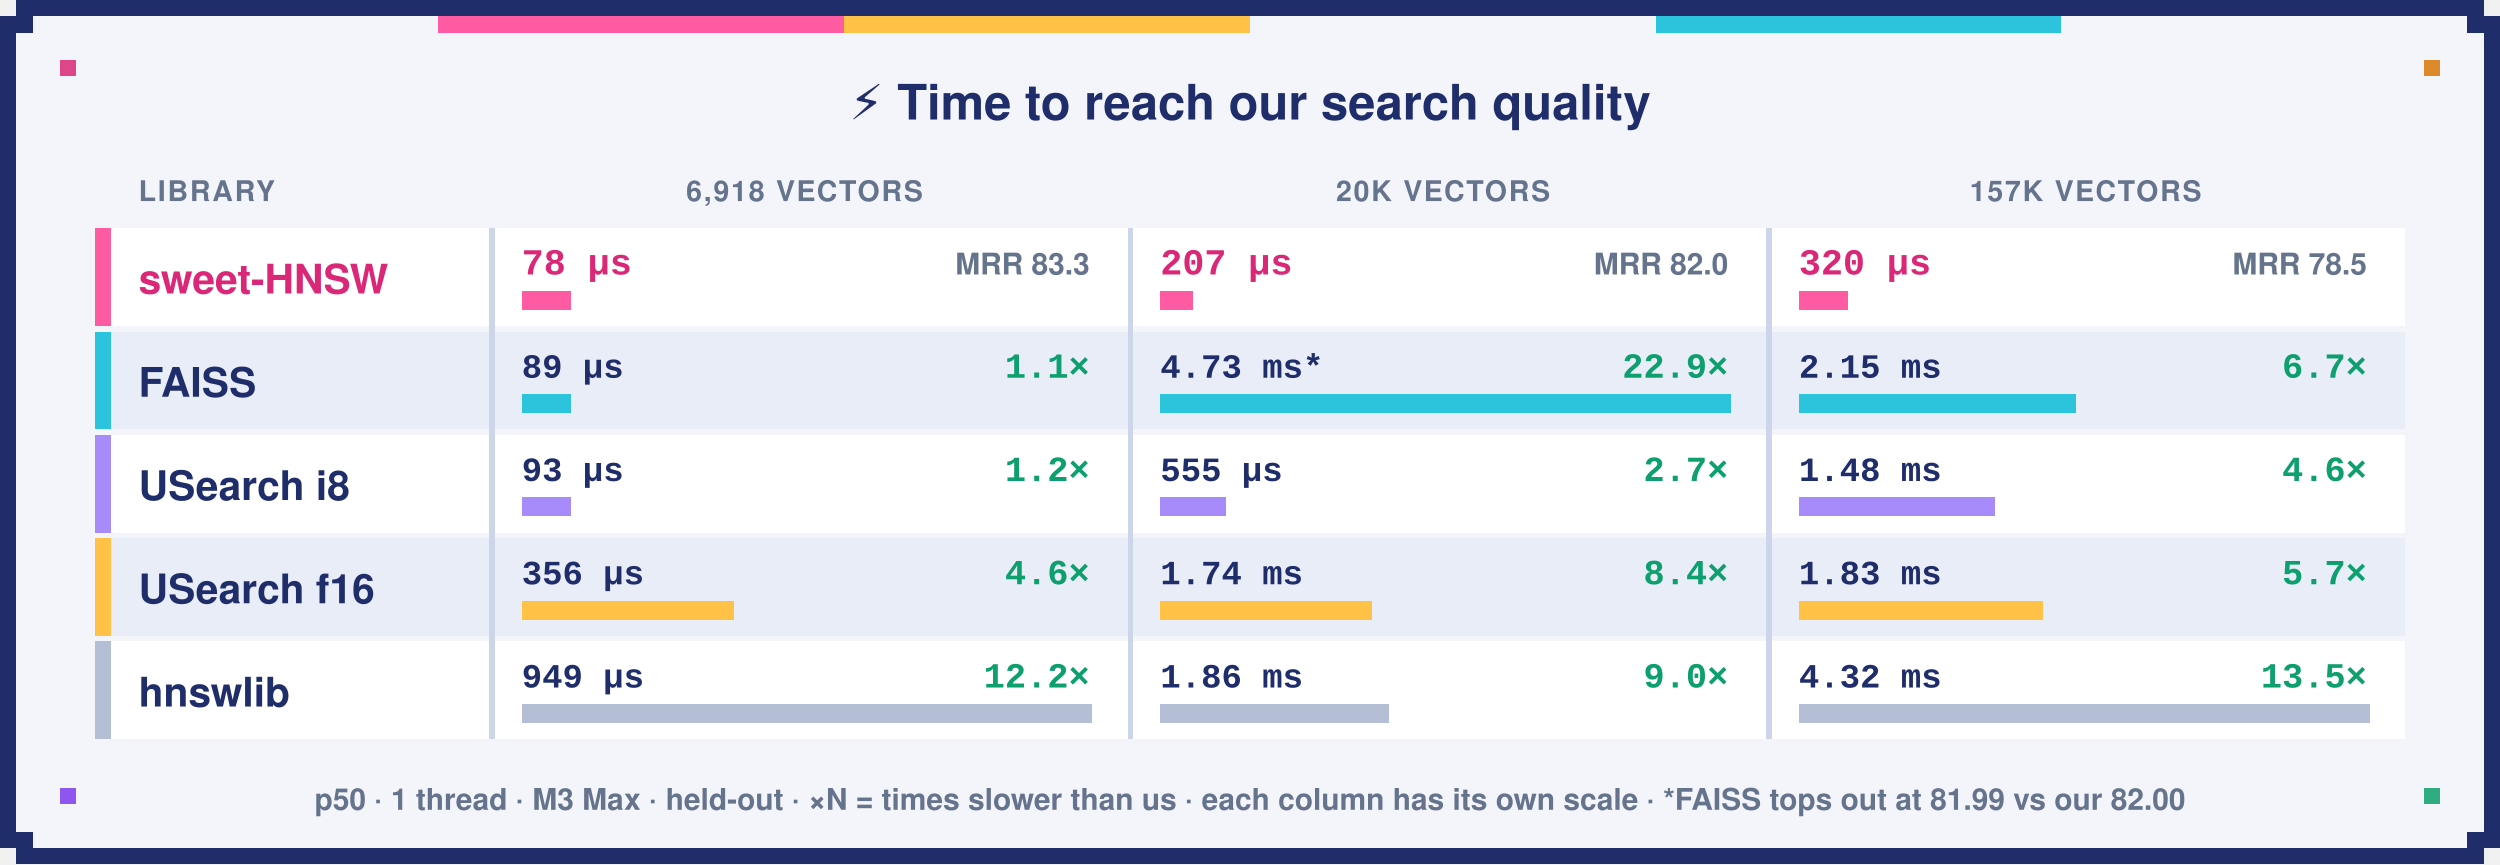
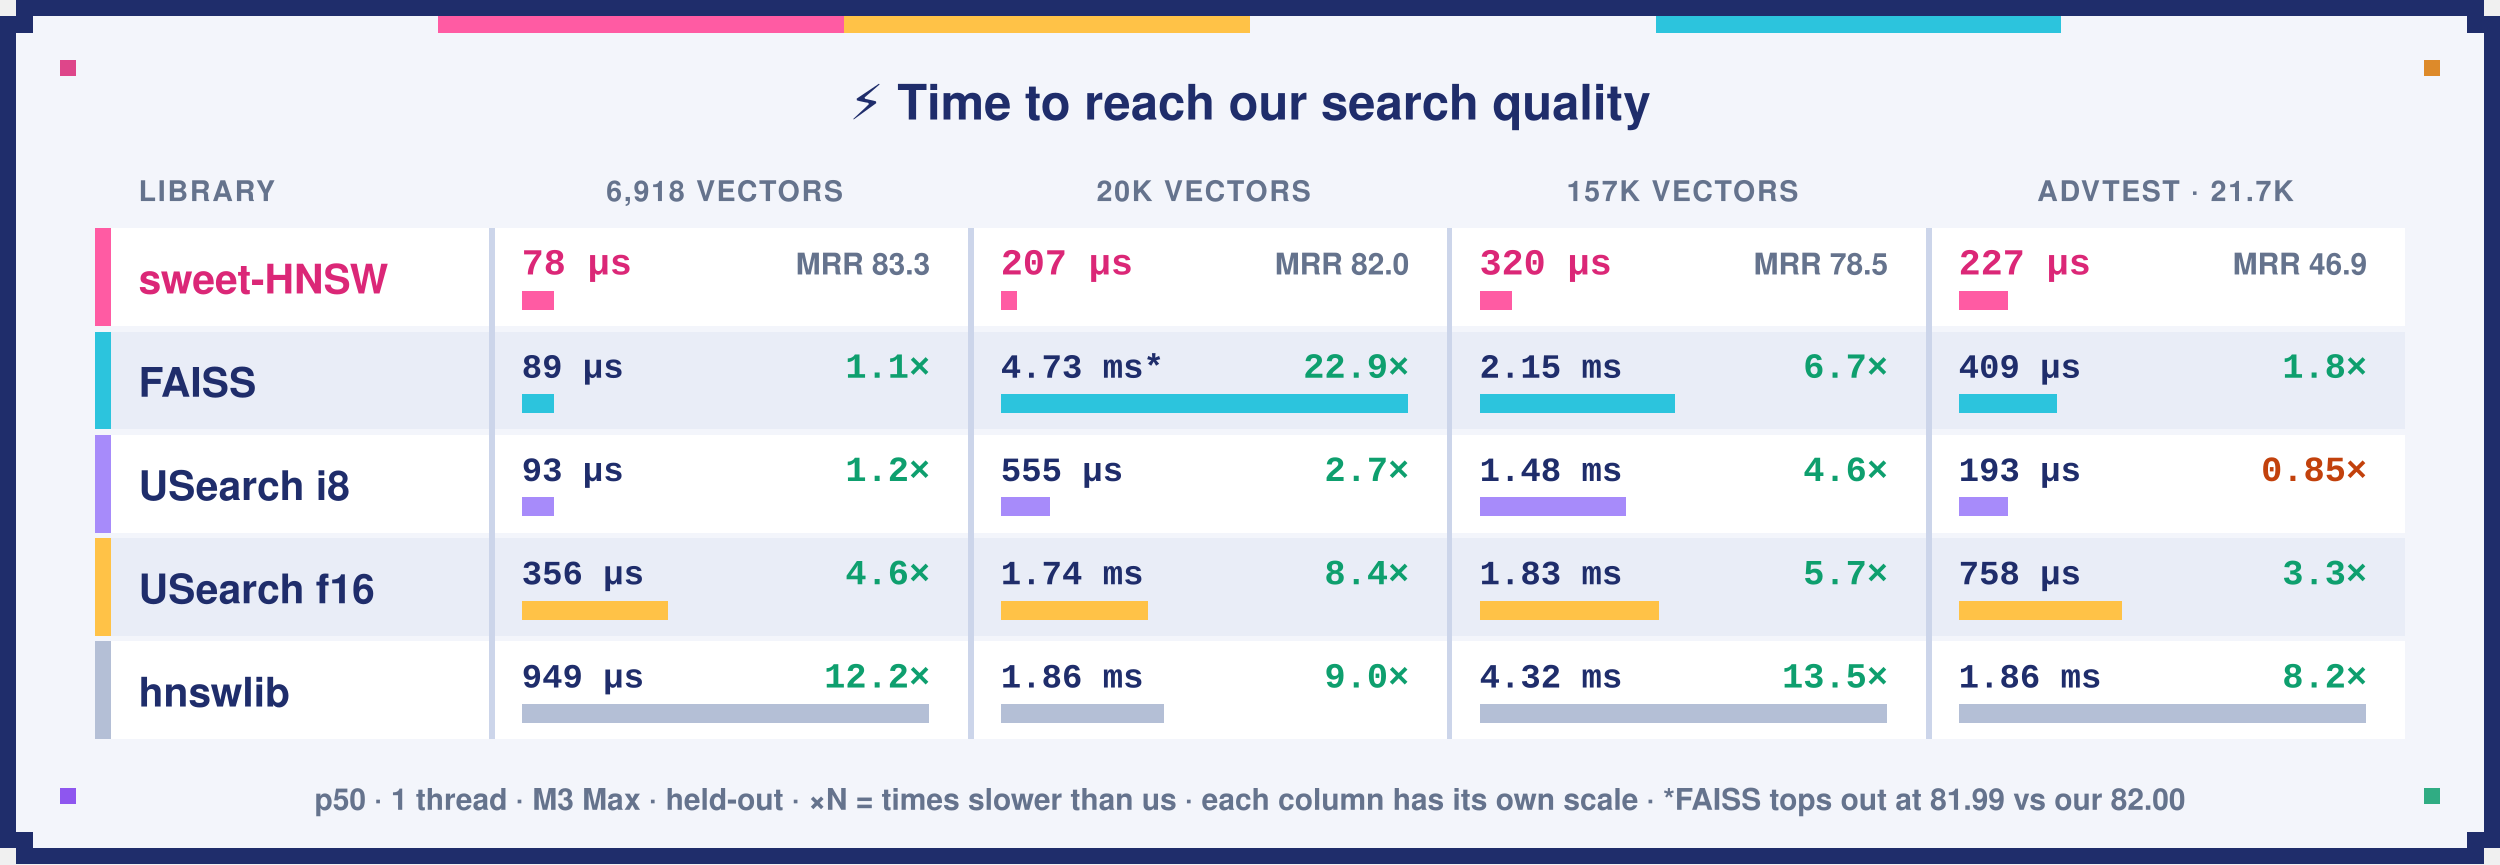
- <svg xmlns="http://www.w3.org/2000/svg" viewBox="0 0 920 318" fill="#1f2d6b" font-family="-apple-system,BlinkMacSystemFont,Segoe UI,Helvetica,Arial,Apple Color Emoji,Segoe UI Emoji,sans-serif" font-weight="800" text-anchor="middle" shape-rendering="crispEdges" aria-label="Time each library needs to reach sweet-HNSW MRR@10, p50, 1 thread, and how many times slower than sweet-HNSW. 6,918 vectors: sweet-HNSW 78 µs, FAISS 89 µs (1.1x), USearch i8 93 µs (1.2x), USearch f16 356 µs (4.6x), hnswlib 949 µs (12.2x). 20k vectors: sweet-HNSW 207 µs, FAISS 4.73 ms (22.9x), USearch i8 555 µs (2.7x), USearch f16 1.74 ms (8.4x), hnswlib 1.86 ms (9.0x). 157k vectors: sweet-HNSW 320 µs, FAISS 2.15 ms (6.7x), USearch i8 1.48 ms (4.6x), USearch f16 1.83 ms (5.7x), hnswlib 4.32 ms (13.5x).">
+ <svg xmlns="http://www.w3.org/2000/svg" viewBox="0 0 920 318" fill="#1f2d6b" font-family="-apple-system,BlinkMacSystemFont,Segoe UI,Helvetica,Arial,Apple Color Emoji,Segoe UI Emoji,sans-serif" font-weight="800" text-anchor="middle" shape-rendering="crispEdges" aria-label="Time each library needs to reach sweet-HNSW MRR@10, p50, 1 thread, and how many times slower than sweet-HNSW. 6,918 vectors: sweet-HNSW 78 µs, FAISS 89 µs (1.1x), USearch i8 93 µs (1.2x), USearch f16 356 µs (4.6x), hnswlib 949 µs (12.2x). 20k vectors: sweet-HNSW 207 µs, FAISS 4.73 ms (22.9x), USearch i8 555 µs (2.7x), USearch f16 1.74 ms (8.4x), hnswlib 1.86 ms (9.0x). 157k vectors: sweet-HNSW 320 µs, FAISS 2.15 ms (6.7x), USearch i8 1.48 ms (4.6x), USearch f16 1.83 ms (5.7x), hnswlib 4.32 ms (13.5x). AdvTest 21.7k: sweet-HNSW 227 µs, FAISS 409 µs (1.8x), USearch i8 193 µs (0.9x), USearch f16 758 µs (3.3x), hnswlib 1.86 ms (8.2x).">
  <style>.h{fill:#65738d;font-size:10.5px;font-weight:700;letter-spacing:.65px}.s{fill:#65738d;font-size:11px;font-weight:600}.d{font-family:ui-monospace,SFMono-Regular,SF Mono,Menlo,Consolas,Liberation Mono,monospace;font-weight:600}</style>
  <path d="M6 0h908v6h6v306h-6v6H6v-6H0V6h6z" />
  <path fill="#f3f5fb" d="M12 6h896v6h6v294h-6v6H12v-6H6V12h6z" />
  <path fill="#ff5ba3" d="M161.333 6h149.3v6h-149.3z" />
  <path fill="#ffc247" d="M310.7 6h149.3v6h-149.3z" />
  <path fill="#2cc4dd" d="M609.3 6h149.3v6h-149.3z" />
  <g opacity=".85">
    <path fill="#db2777" d="M22 22h6v6h-6z" />
    <path fill="#d97706" d="M892 22h6v6h-6z" />
    <path fill="#7c3aed" d="M22 290h6v6h-6z" />
    <path fill="#0e9f6e" d="M892 290h6v6h-6z" />
  </g>
  <text x="460" y="44" font-size="18">⚡ Time to reach our search quality</text>
  <path fill="#fff" d="M35 84h850v36H35z" />
  <path fill="#ff5ba3" d="M35 84h6v36h-6z" />
  <path fill="#e9edf7" d="M35 122h850v36H35z" />
  <path fill="#2cc4dd" d="M35 122h6v36h-6z" />
  <path fill="#fff" d="M35 160h850v36H35z" />
  <path fill="#a78bfa" d="M35 160h6v36h-6z" />
  <path fill="#e9edf7" d="M35 198h850v36H35z" />
  <path fill="#ffc247" d="M35 198h6v36h-6z" />
  <path fill="#fff" d="M35 236h850v36H35z" />
  <path fill="#b4bfd6" d="M35 236h6v36h-6z" />
-   <path fill="#ccd5ea" d="M180 84h2v188h-2zM415 84h2v188h-2zM650 84h2v188h-2z" />
+   <path fill="#ccd5ea" d="M180 84h2v188h-2zM356.3 84h2v188h-2zM532.5 84h2v188h-2zM708.8 84h2v188h-2z" />
  <text class="h">
    <tspan x="51" y="74" text-anchor="start">LIBRARY</tspan>
-     <tspan x="297.5">6,918 VECTORS</tspan>
-     <tspan x="532.5">20K VECTORS</tspan>
-     <tspan x="767.5">157K VECTORS</tspan>
+     <tspan x="268.1">6,918 VECTORS</tspan>
+     <tspan x="444.4">20K VECTORS</tspan>
+     <tspan x="620.6">157K VECTORS</tspan>
+     <tspan x="796.9">ADVTEST · 21.7K</tspan>
  </text>
  <text text-anchor="start" font-size="15">
    <tspan x="51" y="108" fill="#db2777">sweet-HNSW</tspan>
    <tspan x="51" y="146">FAISS</tspan>
    <tspan x="51" y="184">USearch i8</tspan>
    <tspan x="51" y="222">USearch f16</tspan>
    <tspan x="51" y="260">hnswlib</tspan>
  </text>
-   <path fill="#ff5ba3" d="M192 107h18v7h-18z" />
+   <path fill="#ff5ba3" d="M192 107h12v7h-12z" />
  <text x="192" y="101" text-anchor="start" class="d" font-size="13.5" fill="#db2777">78 µs</text>
-   <text x="401" y="101" text-anchor="end" class="s">MRR 83.3</text>
-   <path fill="#2cc4dd" d="M192 145h18v7h-18z" />
+   <text x="342.3" y="101" text-anchor="end" class="s">MRR 83.3</text>
+   <path fill="#2cc4dd" d="M192 145h12v7h-12z" />
  <text x="192" y="139" text-anchor="start" class="d" font-size="12.5" fill="#1f2d6b">89 µs</text>
-   <text x="401" y="139" text-anchor="end" class="d" font-size="13" font-weight="700" fill="#0e9f6e">1.1×</text>
-   <path fill="#a78bfa" d="M192 183h18v7h-18z" />
+   <text x="342.3" y="139" text-anchor="end" class="d" font-size="13" font-weight="700" fill="#0e9f6e">1.1×</text>
+   <path fill="#a78bfa" d="M192 183h12v7h-12z" />
  <text x="192" y="177" text-anchor="start" class="d" font-size="12.5" fill="#1f2d6b">93 µs</text>
-   <text x="401" y="177" text-anchor="end" class="d" font-size="13" font-weight="700" fill="#0e9f6e">1.2×</text>
-   <path fill="#ffc247" d="M192 221h78v7h-78z" />
+   <text x="342.3" y="177" text-anchor="end" class="d" font-size="13" font-weight="700" fill="#0e9f6e">1.2×</text>
+   <path fill="#ffc247" d="M192 221h54v7h-54z" />
  <text x="192" y="215" text-anchor="start" class="d" font-size="12.5" fill="#1f2d6b">356 µs</text>
-   <text x="401" y="215" text-anchor="end" class="d" font-size="13" font-weight="700" fill="#0e9f6e">4.6×</text>
-   <path fill="#b4bfd6" d="M192 259h210v7h-210z" />
+   <text x="342.3" y="215" text-anchor="end" class="d" font-size="13" font-weight="700" fill="#0e9f6e">4.6×</text>
+   <path fill="#b4bfd6" d="M192 259h150v7h-150z" />
  <text x="192" y="253" text-anchor="start" class="d" font-size="12.5" fill="#1f2d6b">949 µs</text>
-   <text x="401" y="253" text-anchor="end" class="d" font-size="13" font-weight="700" fill="#0e9f6e">12.2×</text>
-   <path fill="#ff5ba3" d="M427 107h12v7h-12z" />
-   <text x="427" y="101" text-anchor="start" class="d" font-size="13.5" fill="#db2777">207 µs</text>
-   <text x="636" y="101" text-anchor="end" class="s">MRR 82.0</text>
-   <path fill="#2cc4dd" d="M427 145h210v7h-210z" />
-   <text x="427" y="139" text-anchor="start" class="d" font-size="12.5" fill="#1f2d6b">4.73 ms*</text>
-   <text x="636" y="139" text-anchor="end" class="d" font-size="13" font-weight="700" fill="#0e9f6e">22.9×</text>
-   <path fill="#a78bfa" d="M427 183h24v7h-24z" />
-   <text x="427" y="177" text-anchor="start" class="d" font-size="12.5" fill="#1f2d6b">555 µs</text>
-   <text x="636" y="177" text-anchor="end" class="d" font-size="13" font-weight="700" fill="#0e9f6e">2.7×</text>
-   <path fill="#ffc247" d="M427 221h78v7h-78z" />
-   <text x="427" y="215" text-anchor="start" class="d" font-size="12.5" fill="#1f2d6b">1.74 ms</text>
-   <text x="636" y="215" text-anchor="end" class="d" font-size="13" font-weight="700" fill="#0e9f6e">8.4×</text>
-   <path fill="#b4bfd6" d="M427 259h84v7h-84z" />
-   <text x="427" y="253" text-anchor="start" class="d" font-size="12.5" fill="#1f2d6b">1.86 ms</text>
-   <text x="636" y="253" text-anchor="end" class="d" font-size="13" font-weight="700" fill="#0e9f6e">9.0×</text>
-   <path fill="#ff5ba3" d="M662 107h18v7h-18z" />
-   <text x="662" y="101" text-anchor="start" class="d" font-size="13.5" fill="#db2777">320 µs</text>
-   <text x="871" y="101" text-anchor="end" class="s">MRR 78.5</text>
-   <path fill="#2cc4dd" d="M662 145h102v7h-102z" />
-   <text x="662" y="139" text-anchor="start" class="d" font-size="12.5" fill="#1f2d6b">2.15 ms</text>
-   <text x="871" y="139" text-anchor="end" class="d" font-size="13" font-weight="700" fill="#0e9f6e">6.7×</text>
-   <path fill="#a78bfa" d="M662 183h72v7h-72z" />
-   <text x="662" y="177" text-anchor="start" class="d" font-size="12.5" fill="#1f2d6b">1.48 ms</text>
-   <text x="871" y="177" text-anchor="end" class="d" font-size="13" font-weight="700" fill="#0e9f6e">4.6×</text>
-   <path fill="#ffc247" d="M662 221h90v7h-90z" />
-   <text x="662" y="215" text-anchor="start" class="d" font-size="12.5" fill="#1f2d6b">1.83 ms</text>
-   <text x="871" y="215" text-anchor="end" class="d" font-size="13" font-weight="700" fill="#0e9f6e">5.7×</text>
-   <path fill="#b4bfd6" d="M662 259h210v7h-210z" />
-   <text x="662" y="253" text-anchor="start" class="d" font-size="12.5" fill="#1f2d6b">4.32 ms</text>
-   <text x="871" y="253" text-anchor="end" class="d" font-size="13" font-weight="700" fill="#0e9f6e">13.5×</text>
+   <text x="342.3" y="253" text-anchor="end" class="d" font-size="13" font-weight="700" fill="#0e9f6e">12.2×</text>
+   <path fill="#ff5ba3" d="M368.3 107h6v7h-6z" />
+   <text x="368.3" y="101" text-anchor="start" class="d" font-size="13.5" fill="#db2777">207 µs</text>
+   <text x="518.6" y="101" text-anchor="end" class="s">MRR 82.0</text>
+   <path fill="#2cc4dd" d="M368.3 145h150v7h-150z" />
+   <text x="368.3" y="139" text-anchor="start" class="d" font-size="12.5" fill="#1f2d6b">4.73 ms*</text>
+   <text x="518.6" y="139" text-anchor="end" class="d" font-size="13" font-weight="700" fill="#0e9f6e">22.9×</text>
+   <path fill="#a78bfa" d="M368.3 183h18v7h-18z" />
+   <text x="368.3" y="177" text-anchor="start" class="d" font-size="12.5" fill="#1f2d6b">555 µs</text>
+   <text x="518.6" y="177" text-anchor="end" class="d" font-size="13" font-weight="700" fill="#0e9f6e">2.7×</text>
+   <path fill="#ffc247" d="M368.3 221h54v7h-54z" />
+   <text x="368.3" y="215" text-anchor="start" class="d" font-size="12.5" fill="#1f2d6b">1.74 ms</text>
+   <text x="518.6" y="215" text-anchor="end" class="d" font-size="13" font-weight="700" fill="#0e9f6e">8.4×</text>
+   <path fill="#b4bfd6" d="M368.3 259h60v7h-60z" />
+   <text x="368.3" y="253" text-anchor="start" class="d" font-size="12.5" fill="#1f2d6b">1.86 ms</text>
+   <text x="518.6" y="253" text-anchor="end" class="d" font-size="13" font-weight="700" fill="#0e9f6e">9.0×</text>
+   <path fill="#ff5ba3" d="M544.5 107h12v7h-12z" />
+   <text x="544.5" y="101" text-anchor="start" class="d" font-size="13.5" fill="#db2777">320 µs</text>
+   <text x="694.8" y="101" text-anchor="end" class="s">MRR 78.5</text>
+   <path fill="#2cc4dd" d="M544.5 145h72v7h-72z" />
+   <text x="544.5" y="139" text-anchor="start" class="d" font-size="12.5" fill="#1f2d6b">2.15 ms</text>
+   <text x="694.8" y="139" text-anchor="end" class="d" font-size="13" font-weight="700" fill="#0e9f6e">6.7×</text>
+   <path fill="#a78bfa" d="M544.5 183h54v7h-54z" />
+   <text x="544.5" y="177" text-anchor="start" class="d" font-size="12.5" fill="#1f2d6b">1.48 ms</text>
+   <text x="694.8" y="177" text-anchor="end" class="d" font-size="13" font-weight="700" fill="#0e9f6e">4.6×</text>
+   <path fill="#ffc247" d="M544.5 221h66v7h-66z" />
+   <text x="544.5" y="215" text-anchor="start" class="d" font-size="12.5" fill="#1f2d6b">1.83 ms</text>
+   <text x="694.8" y="215" text-anchor="end" class="d" font-size="13" font-weight="700" fill="#0e9f6e">5.7×</text>
+   <path fill="#b4bfd6" d="M544.5 259h150v7h-150z" />
+   <text x="544.5" y="253" text-anchor="start" class="d" font-size="12.5" fill="#1f2d6b">4.32 ms</text>
+   <text x="694.8" y="253" text-anchor="end" class="d" font-size="13" font-weight="700" fill="#0e9f6e">13.5×</text>
+   <path fill="#ff5ba3" d="M720.8 107h18v7h-18z" />
+   <text x="720.8" y="101" text-anchor="start" class="d" font-size="13.5" fill="#db2777">227 µs</text>
+   <text x="871.1" y="101" text-anchor="end" class="s">MRR 46.9</text>
+   <path fill="#2cc4dd" d="M720.8 145h36v7h-36z" />
+   <text x="720.8" y="139" text-anchor="start" class="d" font-size="12.5" fill="#1f2d6b">409 µs</text>
+   <text x="871.1" y="139" text-anchor="end" class="d" font-size="13" font-weight="700" fill="#0e9f6e">1.8×</text>
+   <path fill="#a78bfa" d="M720.8 183h18v7h-18z" />
+   <text x="720.8" y="177" text-anchor="start" class="d" font-size="12.5" fill="#1f2d6b">193 µs</text>
+   <text x="871.1" y="177" text-anchor="end" class="d" font-size="13" font-weight="700" fill="#c2410c">0.85×</text>
+   <path fill="#ffc247" d="M720.8 221h60v7h-60z" />
+   <text x="720.8" y="215" text-anchor="start" class="d" font-size="12.5" fill="#1f2d6b">758 µs</text>
+   <text x="871.1" y="215" text-anchor="end" class="d" font-size="13" font-weight="700" fill="#0e9f6e">3.3×</text>
+   <path fill="#b4bfd6" d="M720.8 259h150v7h-150z" />
+   <text x="720.8" y="253" text-anchor="start" class="d" font-size="12.5" fill="#1f2d6b">1.86 ms</text>
+   <text x="871.1" y="253" text-anchor="end" class="d" font-size="13" font-weight="700" fill="#0e9f6e">8.2×</text>
  <text x="460" y="298" class="s">p50 · 1 thread · M3 Max · held-out · ×N = times slower than us · each column has its own scale · *FAISS tops out at 81.99 vs our 82.00</text>
</svg>
